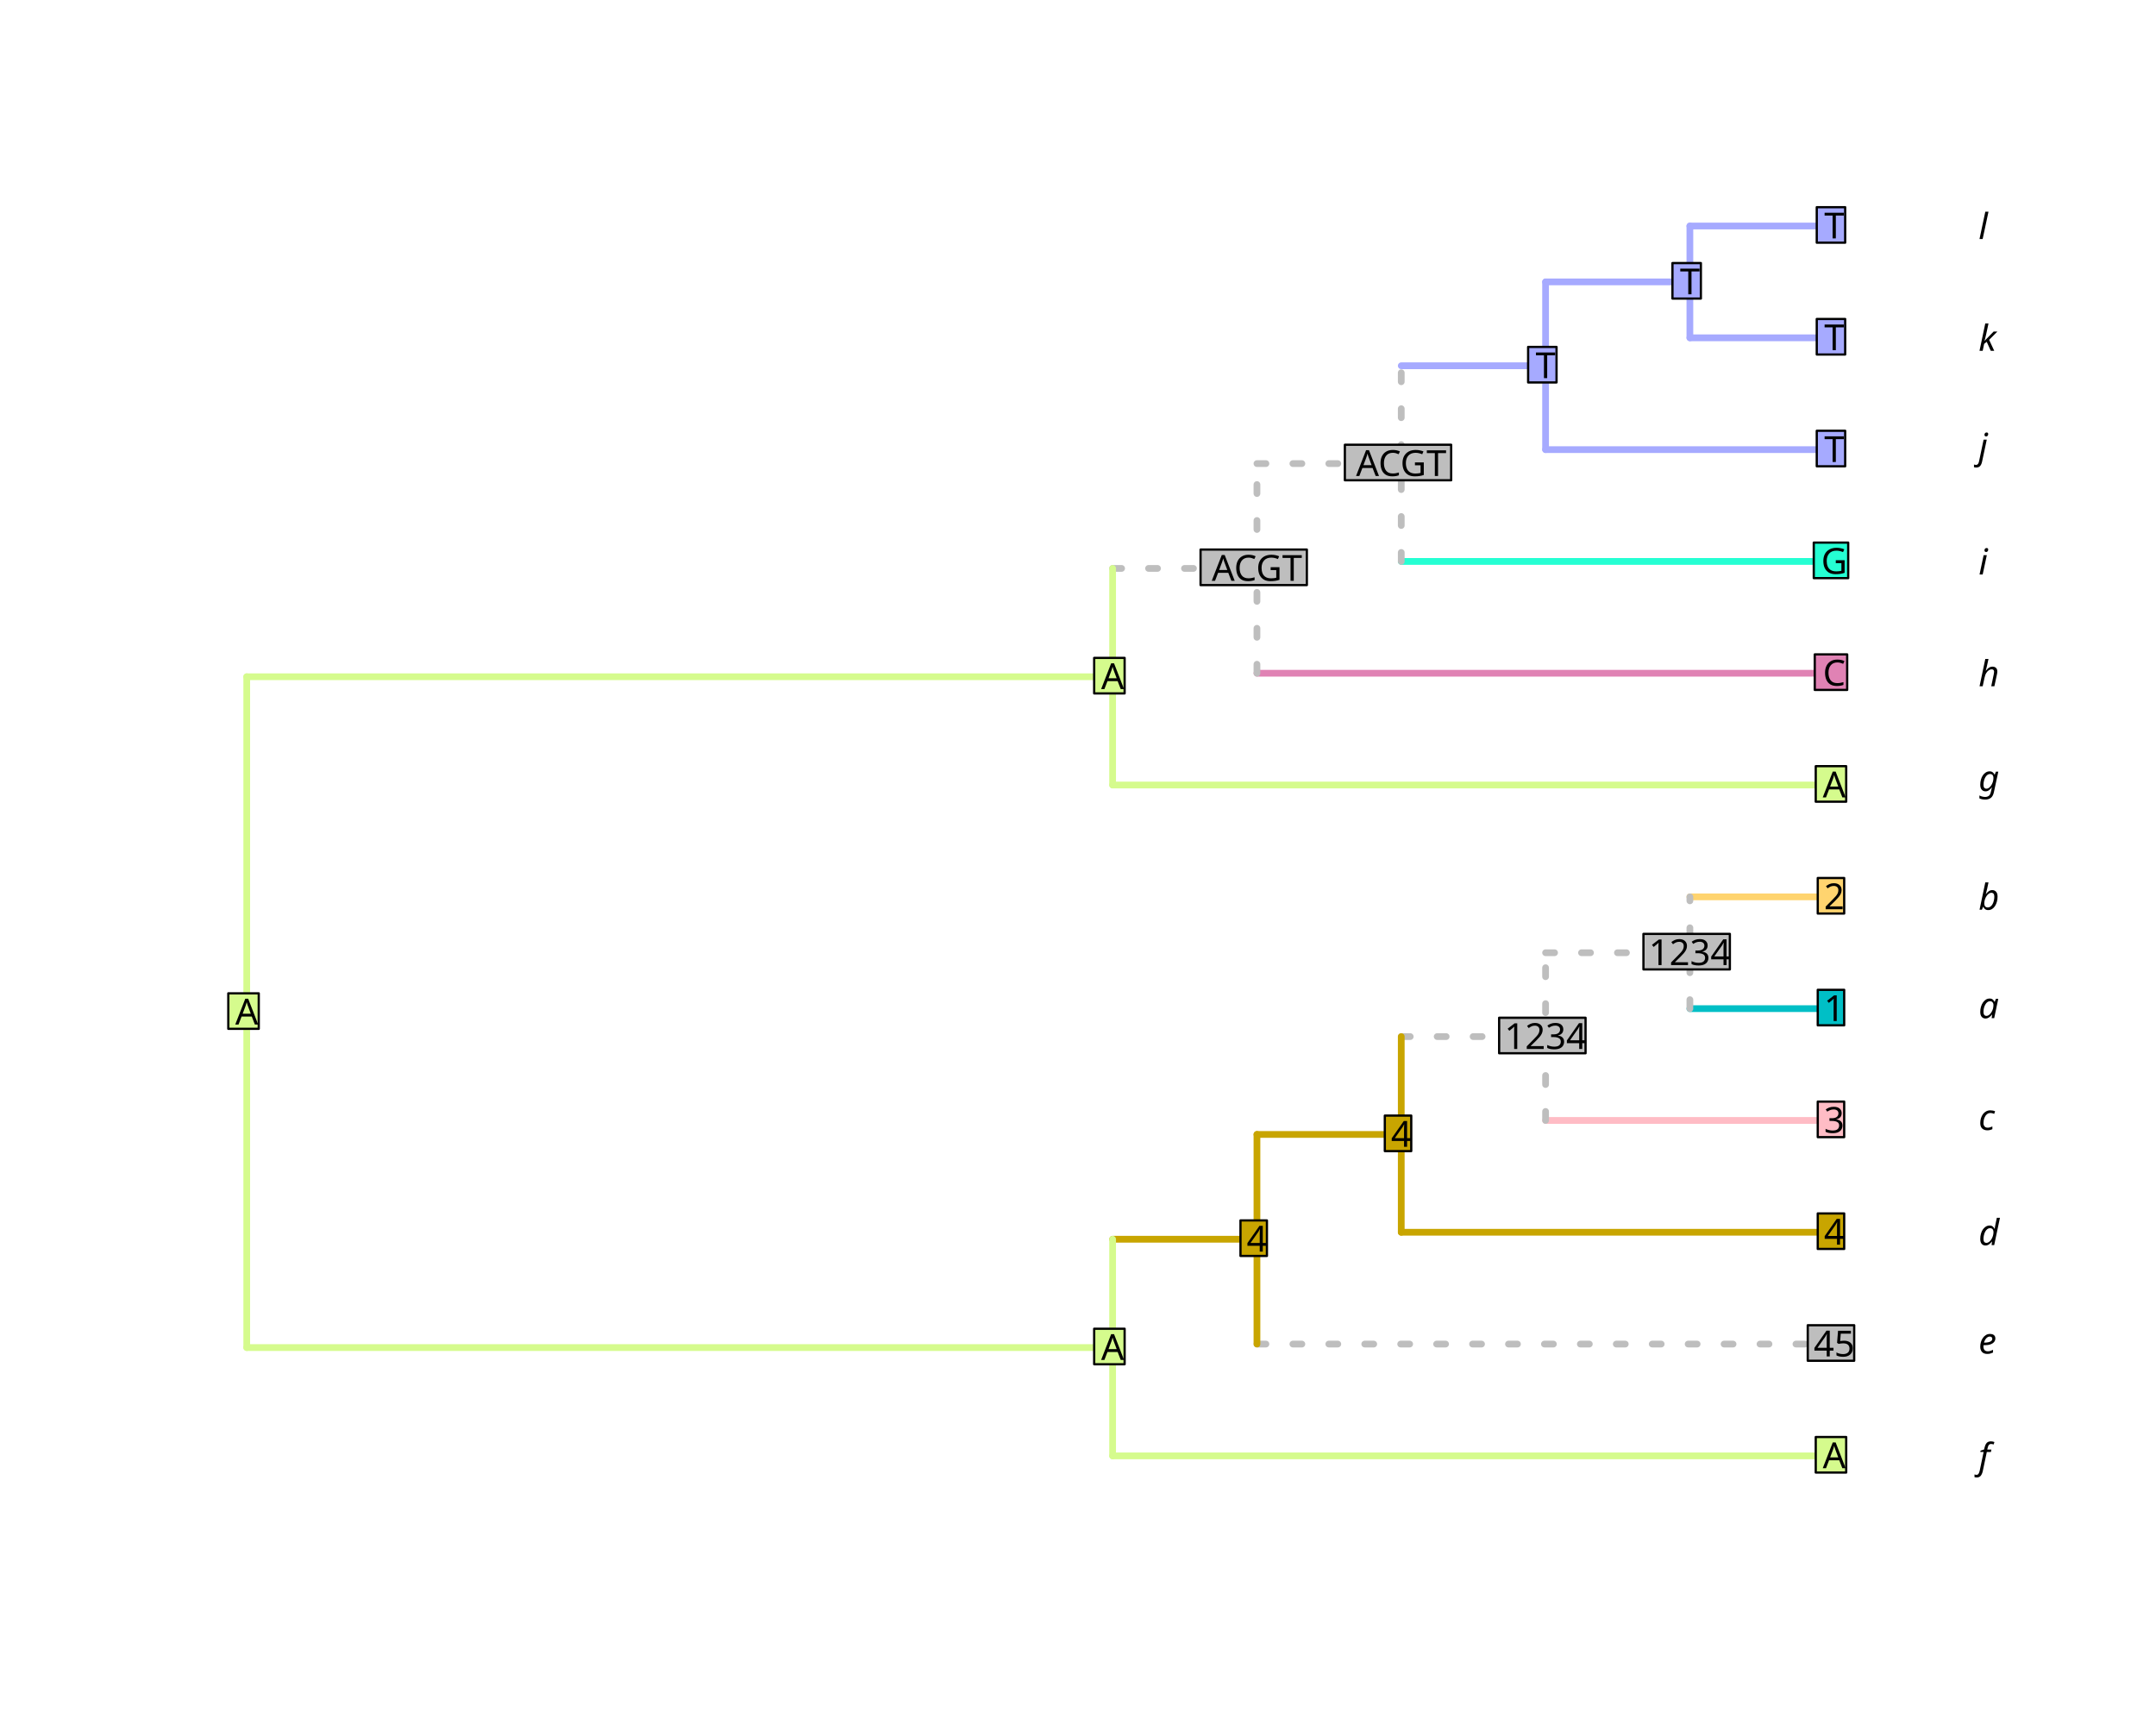
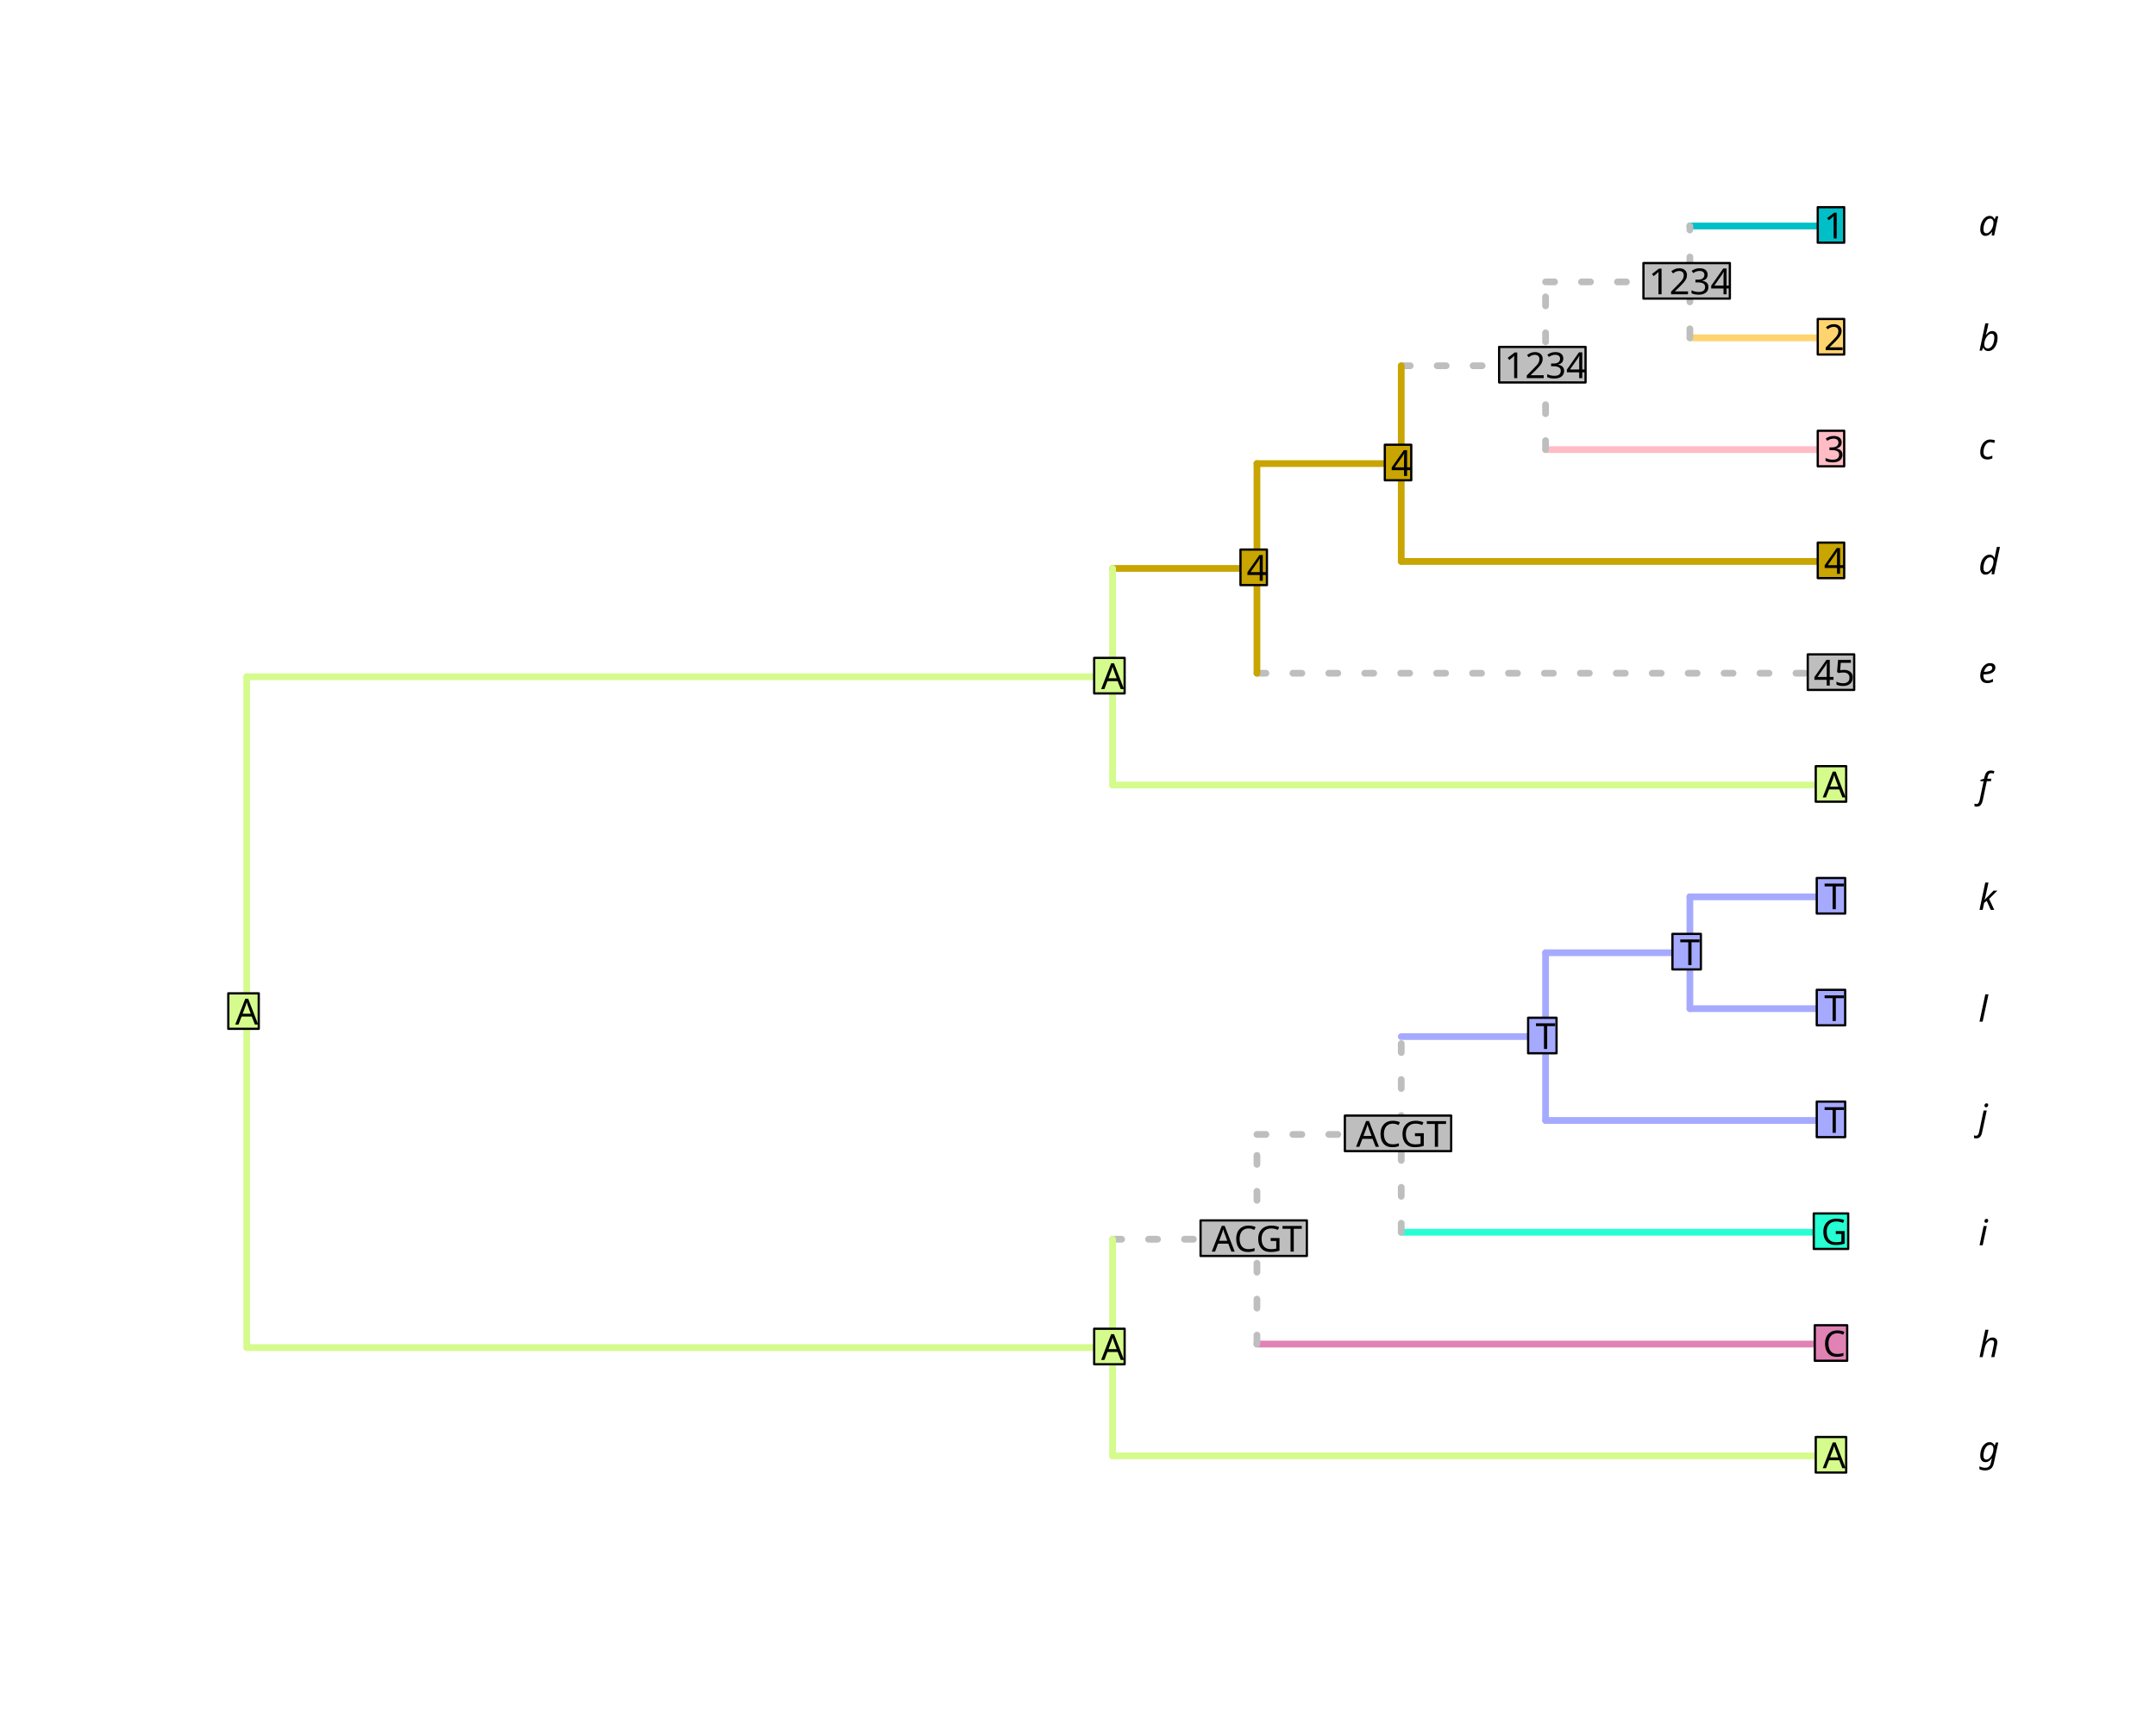
<svg xmlns="http://www.w3.org/2000/svg" class="svglite" data-engine-version="2.0" width="720.00pt" height="576.00pt" viewBox="0 0 720.00 576.00">
  <defs>
    <style type="text/css">
    .svglite line, .svglite polyline, .svglite polygon, .svglite path, .svglite rect, .svglite circle {
      fill: none;
      stroke: #000000;
      stroke-linecap: round;
      stroke-linejoin: round;
      stroke-miterlimit: 10.00;
    }
  </style>
  </defs>
  <rect width="100%" height="100%" style="stroke: none; fill: #FFFFFF;" />
  <defs>
    <clipPath id="cpMC4wMHw3MjAuMDB8MC4wMHw1NzYuMDA=">
      <rect x="0.00" y="0.00" width="720.00" height="576.00" />
    </clipPath>
  </defs>
  <g clip-path="url(#cpMC4wMHw3MjAuMDB8MC4wMHw1NzYuMDA=)">
</g>
  <defs>
    <clipPath id="cpNTkuMDR8Njg5Ljc2fDU5LjA0fDUwMi41Ng==">
      <rect x="59.04" y="59.04" width="630.72" height="443.52" />
    </clipPath>
  </defs>
  <g clip-path="url(#cpNTkuMDR8Njg5Ljc2fDU5LjA0fDUwMi41Ng==)">
    <line x1="82.40" y1="449.97" x2="371.56" y2="449.97" style="stroke-width: 2.25; stroke: #D5FB8D;" />
    <line x1="371.56" y1="486.13" x2="612.54" y2="486.13" style="stroke-width: 2.25; stroke: #D5FB8D;" />
-     <line x1="371.56" y1="413.80" x2="419.76" y2="413.80" style="stroke-width: 2.25; stroke: #C8A500;" />
-     <line x1="419.76" y1="448.80" x2="612.54" y2="448.80" style="stroke-width: 2.25; stroke: #BEBEBE; stroke-dasharray: 3.00,9.00;" />
-     <line x1="419.76" y1="378.80" x2="467.95" y2="378.80" style="stroke-width: 2.25; stroke: #C8A500;" />
-     <line x1="467.95" y1="411.47" x2="612.54" y2="411.47" style="stroke-width: 2.25; stroke: #C8A500;" />
-     <line x1="467.95" y1="346.13" x2="516.15" y2="346.13" style="stroke-width: 2.25; stroke: #BEBEBE; stroke-dasharray: 3.00,9.00;" />
-     <line x1="516.15" y1="374.13" x2="612.54" y2="374.13" style="stroke-width: 2.25; stroke: #FFBCC5;" />
-     <line x1="516.15" y1="318.13" x2="564.34" y2="318.13" style="stroke-width: 2.25; stroke: #BEBEBE; stroke-dasharray: 3.00,9.00;" />
-     <line x1="564.34" y1="336.80" x2="612.54" y2="336.80" style="stroke-width: 2.25; stroke: #00BFC6;" />
-     <line x1="564.34" y1="299.47" x2="612.54" y2="299.47" style="stroke-width: 2.25; stroke: #FFD46F;" />
+     <line x1="371.56" y1="413.80" x2="419.76" y2="413.80" style="stroke-width: 2.25; stroke: #BEBEBE; stroke-dasharray: 3.00,9.00;" />
+     <line x1="419.76" y1="448.80" x2="612.54" y2="448.80" style="stroke-width: 2.25; stroke: #E082B4;" />
+     <line x1="419.76" y1="378.80" x2="467.95" y2="378.80" style="stroke-width: 2.25; stroke: #BEBEBE; stroke-dasharray: 3.00,9.00;" />
+     <line x1="467.95" y1="411.47" x2="612.54" y2="411.47" style="stroke-width: 2.25; stroke: #25FFD3;" />
+     <line x1="467.95" y1="346.13" x2="516.15" y2="346.13" style="stroke-width: 2.25; stroke: #A6AAFF;" />
+     <line x1="516.15" y1="374.13" x2="612.54" y2="374.13" style="stroke-width: 2.25; stroke: #A6AAFF;" />
+     <line x1="516.15" y1="318.13" x2="564.34" y2="318.13" style="stroke-width: 2.25; stroke: #A6AAFF;" />
+     <line x1="564.34" y1="336.80" x2="612.54" y2="336.80" style="stroke-width: 2.25; stroke: #A6AAFF;" />
+     <line x1="564.34" y1="299.47" x2="612.54" y2="299.47" style="stroke-width: 2.25; stroke: #A6AAFF;" />
    <line x1="82.40" y1="225.97" x2="371.56" y2="225.97" style="stroke-width: 2.25; stroke: #D5FB8D;" />
    <line x1="371.56" y1="262.13" x2="612.54" y2="262.13" style="stroke-width: 2.25; stroke: #D5FB8D;" />
-     <line x1="371.56" y1="189.80" x2="419.76" y2="189.80" style="stroke-width: 2.25; stroke: #BEBEBE; stroke-dasharray: 3.00,9.00;" />
-     <line x1="419.76" y1="224.80" x2="612.54" y2="224.80" style="stroke-width: 2.25; stroke: #E082B4;" />
-     <line x1="419.76" y1="154.80" x2="467.95" y2="154.80" style="stroke-width: 2.25; stroke: #BEBEBE; stroke-dasharray: 3.00,9.00;" />
-     <line x1="467.95" y1="187.47" x2="612.54" y2="187.47" style="stroke-width: 2.25; stroke: #25FFD3;" />
-     <line x1="467.95" y1="122.13" x2="516.15" y2="122.13" style="stroke-width: 2.25; stroke: #A6AAFF;" />
-     <line x1="516.15" y1="150.13" x2="612.54" y2="150.13" style="stroke-width: 2.25; stroke: #A6AAFF;" />
-     <line x1="516.15" y1="94.13" x2="564.34" y2="94.13" style="stroke-width: 2.25; stroke: #A6AAFF;" />
-     <line x1="564.34" y1="112.80" x2="612.54" y2="112.80" style="stroke-width: 2.25; stroke: #A6AAFF;" />
-     <line x1="564.34" y1="75.47" x2="612.54" y2="75.47" style="stroke-width: 2.25; stroke: #A6AAFF;" />
+     <line x1="371.56" y1="189.80" x2="419.76" y2="189.80" style="stroke-width: 2.25; stroke: #C8A500;" />
+     <line x1="419.76" y1="224.80" x2="612.54" y2="224.80" style="stroke-width: 2.25; stroke: #BEBEBE; stroke-dasharray: 3.00,9.00;" />
+     <line x1="419.76" y1="154.80" x2="467.95" y2="154.80" style="stroke-width: 2.25; stroke: #C8A500;" />
+     <line x1="467.95" y1="187.47" x2="612.54" y2="187.47" style="stroke-width: 2.25; stroke: #C8A500;" />
+     <line x1="467.95" y1="122.13" x2="516.15" y2="122.13" style="stroke-width: 2.25; stroke: #BEBEBE; stroke-dasharray: 3.00,9.00;" />
+     <line x1="516.15" y1="150.13" x2="612.54" y2="150.13" style="stroke-width: 2.25; stroke: #FFBCC5;" />
+     <line x1="516.15" y1="94.13" x2="564.34" y2="94.13" style="stroke-width: 2.25; stroke: #BEBEBE; stroke-dasharray: 3.00,9.00;" />
+     <line x1="564.34" y1="112.80" x2="612.54" y2="112.80" style="stroke-width: 2.25; stroke: #FFD46F;" />
+     <line x1="564.34" y1="75.47" x2="612.54" y2="75.47" style="stroke-width: 2.25; stroke: #00BFC6;" />
    <line x1="82.40" y1="449.97" x2="82.40" y2="225.97" style="stroke-width: 2.25; stroke: #D5FB8D;" />
+     <line x1="371.56" y1="262.13" x2="371.56" y2="189.80" style="stroke-width: 2.25; stroke: #D5FB8D;" />
+     <line x1="419.76" y1="224.80" x2="419.76" y2="154.80" style="stroke-width: 2.25; stroke: #C8A500;" />
+     <line x1="467.95" y1="187.47" x2="467.95" y2="122.13" style="stroke-width: 2.25; stroke: #C8A500;" />
+     <line x1="516.15" y1="150.13" x2="516.15" y2="94.13" style="stroke-width: 2.25; stroke: #BEBEBE; stroke-dasharray: 3.00,9.00;" />
+     <line x1="564.34" y1="112.80" x2="564.34" y2="75.47" style="stroke-width: 2.25; stroke: #BEBEBE; stroke-dasharray: 3.00,9.00;" />
    <line x1="371.56" y1="486.13" x2="371.56" y2="413.80" style="stroke-width: 2.25; stroke: #D5FB8D;" />
-     <line x1="419.76" y1="448.80" x2="419.76" y2="378.80" style="stroke-width: 2.25; stroke: #C8A500;" />
-     <line x1="467.95" y1="411.47" x2="467.95" y2="346.13" style="stroke-width: 2.25; stroke: #C8A500;" />
-     <line x1="516.15" y1="374.13" x2="516.15" y2="318.13" style="stroke-width: 2.25; stroke: #BEBEBE; stroke-dasharray: 3.00,9.00;" />
-     <line x1="564.34" y1="336.80" x2="564.34" y2="299.47" style="stroke-width: 2.25; stroke: #BEBEBE; stroke-dasharray: 3.00,9.00;" />
-     <line x1="371.56" y1="262.13" x2="371.56" y2="189.80" style="stroke-width: 2.25; stroke: #D5FB8D;" />
-     <line x1="419.76" y1="224.80" x2="419.76" y2="154.80" style="stroke-width: 2.25; stroke: #BEBEBE; stroke-dasharray: 3.00,9.00;" />
-     <line x1="467.95" y1="187.47" x2="467.95" y2="122.13" style="stroke-width: 2.25; stroke: #BEBEBE; stroke-dasharray: 3.00,9.00;" />
-     <line x1="516.15" y1="150.13" x2="516.15" y2="94.13" style="stroke-width: 2.25; stroke: #A6AAFF;" />
-     <line x1="564.34" y1="112.80" x2="564.34" y2="75.47" style="stroke-width: 2.25; stroke: #A6AAFF;" />
-     <text x="660.73" y="339.97" style="font-size: 12.00px; font-style: italic; font-family: sans;" textLength="6.67px" lengthAdjust="spacingAndGlyphs">a</text>
-     <text x="660.73" y="303.76" style="font-size: 12.00px; font-style: italic; font-family: sans;" textLength="6.67px" lengthAdjust="spacingAndGlyphs">b</text>
-     <text x="660.73" y="377.30" style="font-size: 12.00px; font-style: italic; font-family: sans;" textLength="6.00px" lengthAdjust="spacingAndGlyphs">c</text>
-     <text x="660.73" y="415.76" style="font-size: 12.00px; font-style: italic; font-family: sans;" textLength="6.67px" lengthAdjust="spacingAndGlyphs">d</text>
-     <text x="660.73" y="451.97" style="font-size: 12.00px; font-style: italic; font-family: sans;" textLength="6.67px" lengthAdjust="spacingAndGlyphs">e</text>
-     <text x="660.73" y="490.47" style="font-size: 12.00px; font-style: italic; font-family: sans;" textLength="3.33px" lengthAdjust="spacingAndGlyphs">f</text>
-     <text x="660.73" y="264.11" style="font-size: 12.00px; font-style: italic; font-family: sans;" textLength="6.67px" lengthAdjust="spacingAndGlyphs">g</text>
-     <text x="660.73" y="229.15" style="font-size: 12.00px; font-style: italic; font-family: sans;" textLength="6.67px" lengthAdjust="spacingAndGlyphs">h</text>
-     <text x="660.73" y="191.82" style="font-size: 12.00px; font-style: italic; font-family: sans;" textLength="2.66px" lengthAdjust="spacingAndGlyphs">i</text>
-     <text x="660.73" y="153.24" style="font-size: 12.00px; font-style: italic; font-family: sans;" textLength="2.66px" lengthAdjust="spacingAndGlyphs">j</text>
-     <text x="660.73" y="117.15" style="font-size: 12.00px; font-style: italic; font-family: sans;" textLength="6.00px" lengthAdjust="spacingAndGlyphs">k</text>
-     <text x="660.73" y="79.82" style="font-size: 12.00px; font-style: italic; font-family: sans;" textLength="2.66px" lengthAdjust="spacingAndGlyphs">l</text>
-     <rect x="607.04" y="330.51" width="8.83" height="11.86" style="stroke-width: 0.75; fill: #00BFC6;" />
-     <rect x="607.04" y="293.18" width="8.83" height="11.86" style="stroke-width: 0.75; fill: #FFD46F;" />
-     <rect x="607.04" y="367.84" width="8.83" height="11.86" style="stroke-width: 0.75; fill: #FFBCC5;" />
-     <rect x="607.04" y="405.18" width="8.83" height="11.86" style="stroke-width: 0.75; fill: #C8A500;" />
-     <rect x="603.70" y="442.51" width="15.51" height="11.86" style="stroke-width: 0.75; fill: #BEBEBE;" />
+     <line x1="419.76" y1="448.80" x2="419.76" y2="378.80" style="stroke-width: 2.25; stroke: #BEBEBE; stroke-dasharray: 3.00,9.00;" />
+     <line x1="467.95" y1="411.47" x2="467.95" y2="346.13" style="stroke-width: 2.25; stroke: #BEBEBE; stroke-dasharray: 3.00,9.00;" />
+     <line x1="516.15" y1="374.13" x2="516.15" y2="318.13" style="stroke-width: 2.25; stroke: #A6AAFF;" />
+     <line x1="564.34" y1="336.80" x2="564.34" y2="299.47" style="stroke-width: 2.25; stroke: #A6AAFF;" />
+     <text x="660.73" y="78.64" style="font-size: 12.00px; font-style: italic; font-family: sans;" textLength="6.67px" lengthAdjust="spacingAndGlyphs">a</text>
+     <text x="660.73" y="117.09" style="font-size: 12.00px; font-style: italic; font-family: sans;" textLength="6.67px" lengthAdjust="spacingAndGlyphs">b</text>
+     <text x="660.73" y="153.30" style="font-size: 12.00px; font-style: italic; font-family: sans;" textLength="6.00px" lengthAdjust="spacingAndGlyphs">c</text>
+     <text x="660.73" y="191.76" style="font-size: 12.00px; font-style: italic; font-family: sans;" textLength="6.67px" lengthAdjust="spacingAndGlyphs">d</text>
+     <text x="660.73" y="227.97" style="font-size: 12.00px; font-style: italic; font-family: sans;" textLength="6.67px" lengthAdjust="spacingAndGlyphs">e</text>
+     <text x="660.73" y="266.47" style="font-size: 12.00px; font-style: italic; font-family: sans;" textLength="3.33px" lengthAdjust="spacingAndGlyphs">f</text>
+     <text x="660.73" y="488.11" style="font-size: 12.00px; font-style: italic; font-family: sans;" textLength="6.67px" lengthAdjust="spacingAndGlyphs">g</text>
+     <text x="660.73" y="453.15" style="font-size: 12.00px; font-style: italic; font-family: sans;" textLength="6.67px" lengthAdjust="spacingAndGlyphs">h</text>
+     <text x="660.73" y="415.82" style="font-size: 12.00px; font-style: italic; font-family: sans;" textLength="2.66px" lengthAdjust="spacingAndGlyphs">i</text>
+     <text x="660.73" y="377.24" style="font-size: 12.00px; font-style: italic; font-family: sans;" textLength="2.66px" lengthAdjust="spacingAndGlyphs">j</text>
+     <text x="660.73" y="303.82" style="font-size: 12.00px; font-style: italic; font-family: sans;" textLength="6.00px" lengthAdjust="spacingAndGlyphs">k</text>
+     <text x="660.73" y="341.15" style="font-size: 12.00px; font-style: italic; font-family: sans;" textLength="2.66px" lengthAdjust="spacingAndGlyphs">l</text>
+     <rect x="607.04" y="69.18" width="8.83" height="11.86" style="stroke-width: 0.75; fill: #00BFC6;" />
+     <rect x="607.04" y="106.51" width="8.83" height="11.86" style="stroke-width: 0.75; fill: #FFD46F;" />
+     <rect x="607.04" y="143.84" width="8.83" height="11.86" style="stroke-width: 0.75; fill: #FFBCC5;" />
+     <rect x="607.04" y="181.18" width="8.83" height="11.86" style="stroke-width: 0.75; fill: #C8A500;" />
+     <rect x="603.70" y="218.51" width="15.51" height="11.86" style="stroke-width: 0.75; fill: #BEBEBE;" />
+     <rect x="606.37" y="255.84" width="10.17" height="11.86" style="stroke-width: 0.75; fill: #D5FB8D;" />
    <rect x="606.37" y="479.84" width="10.17" height="11.86" style="stroke-width: 0.75; fill: #D5FB8D;" />
-     <rect x="606.37" y="255.84" width="10.17" height="11.86" style="stroke-width: 0.75; fill: #D5FB8D;" />
-     <rect x="606.04" y="218.51" width="10.83" height="11.86" style="stroke-width: 0.75; fill: #E082B4;" />
-     <rect x="605.71" y="181.18" width="11.50" height="11.86" style="stroke-width: 0.75; fill: #25FFD3;" />
-     <rect x="606.71" y="143.84" width="9.49" height="11.86" style="stroke-width: 0.75; fill: #A6AAFF;" />
-     <rect x="606.71" y="106.51" width="9.49" height="11.86" style="stroke-width: 0.75; fill: #A6AAFF;" />
-     <rect x="606.71" y="69.18" width="9.49" height="11.86" style="stroke-width: 0.75; fill: #A6AAFF;" />
+     <rect x="606.04" y="442.51" width="10.83" height="11.86" style="stroke-width: 0.75; fill: #E082B4;" />
+     <rect x="605.71" y="405.18" width="11.50" height="11.86" style="stroke-width: 0.75; fill: #25FFD3;" />
+     <rect x="606.71" y="367.84" width="9.49" height="11.86" style="stroke-width: 0.75; fill: #A6AAFF;" />
+     <rect x="606.71" y="293.18" width="9.49" height="11.86" style="stroke-width: 0.75; fill: #A6AAFF;" />
+     <rect x="606.71" y="330.51" width="9.49" height="11.86" style="stroke-width: 0.75; fill: #A6AAFF;" />
    <rect x="76.24" y="331.68" width="10.17" height="11.86" style="stroke-width: 0.75; fill: #D5FB8D;" />
+     <rect x="365.40" y="219.68" width="10.17" height="11.86" style="stroke-width: 0.75; fill: #D5FB8D;" />
+     <rect x="414.26" y="183.51" width="8.83" height="11.86" style="stroke-width: 0.75; fill: #C8A500;" />
+     <rect x="462.46" y="148.51" width="8.83" height="11.86" style="stroke-width: 0.75; fill: #C8A500;" />
+     <rect x="500.64" y="115.84" width="28.86" height="11.86" style="stroke-width: 0.75; fill: #BEBEBE;" />
+     <rect x="548.83" y="87.84" width="28.86" height="11.86" style="stroke-width: 0.75; fill: #BEBEBE;" />
    <rect x="365.40" y="443.68" width="10.17" height="11.86" style="stroke-width: 0.75; fill: #D5FB8D;" />
-     <rect x="414.26" y="407.51" width="8.83" height="11.86" style="stroke-width: 0.75; fill: #C8A500;" />
-     <rect x="462.46" y="372.51" width="8.83" height="11.86" style="stroke-width: 0.75; fill: #C8A500;" />
-     <rect x="500.64" y="339.84" width="28.86" height="11.86" style="stroke-width: 0.75; fill: #BEBEBE;" />
-     <rect x="548.83" y="311.84" width="28.86" height="11.86" style="stroke-width: 0.75; fill: #BEBEBE;" />
-     <rect x="365.40" y="219.68" width="10.17" height="11.86" style="stroke-width: 0.75; fill: #D5FB8D;" />
-     <rect x="400.93" y="183.51" width="35.50" height="11.86" style="stroke-width: 0.75; fill: #BEBEBE;" />
-     <rect x="449.12" y="148.51" width="35.50" height="11.86" style="stroke-width: 0.75; fill: #BEBEBE;" />
-     <rect x="510.32" y="115.84" width="9.49" height="11.86" style="stroke-width: 0.75; fill: #A6AAFF;" />
-     <rect x="558.52" y="87.84" width="9.49" height="11.86" style="stroke-width: 0.75; fill: #A6AAFF;" />
-     <text x="612.54" y="340.93" text-anchor="middle" style="font-size: 12.00px; font-family: sans;" textLength="6.67px" lengthAdjust="spacingAndGlyphs">1</text>
-     <text x="612.54" y="303.60" text-anchor="middle" style="font-size: 12.00px; font-family: sans;" textLength="6.67px" lengthAdjust="spacingAndGlyphs">2</text>
-     <text x="612.54" y="378.26" text-anchor="middle" style="font-size: 12.00px; font-family: sans;" textLength="6.67px" lengthAdjust="spacingAndGlyphs">3</text>
-     <text x="612.54" y="415.60" text-anchor="middle" style="font-size: 12.00px; font-family: sans;" textLength="6.67px" lengthAdjust="spacingAndGlyphs">4</text>
-     <text x="612.54" y="452.93" text-anchor="middle" style="font-size: 12.00px; font-family: sans;" textLength="13.35px" lengthAdjust="spacingAndGlyphs">45</text>
+     <rect x="400.93" y="407.51" width="35.50" height="11.86" style="stroke-width: 0.75; fill: #BEBEBE;" />
+     <rect x="449.12" y="372.51" width="35.50" height="11.86" style="stroke-width: 0.75; fill: #BEBEBE;" />
+     <rect x="510.32" y="339.84" width="9.49" height="11.86" style="stroke-width: 0.75; fill: #A6AAFF;" />
+     <rect x="558.52" y="311.84" width="9.49" height="11.86" style="stroke-width: 0.75; fill: #A6AAFF;" />
+     <text x="612.54" y="79.60" text-anchor="middle" style="font-size: 12.00px; font-family: sans;" textLength="6.67px" lengthAdjust="spacingAndGlyphs">1</text>
+     <text x="612.54" y="116.93" text-anchor="middle" style="font-size: 12.00px; font-family: sans;" textLength="6.67px" lengthAdjust="spacingAndGlyphs">2</text>
+     <text x="612.54" y="154.26" text-anchor="middle" style="font-size: 12.00px; font-family: sans;" textLength="6.67px" lengthAdjust="spacingAndGlyphs">3</text>
+     <text x="612.54" y="191.60" text-anchor="middle" style="font-size: 12.00px; font-family: sans;" textLength="6.67px" lengthAdjust="spacingAndGlyphs">4</text>
+     <text x="612.54" y="228.93" text-anchor="middle" style="font-size: 12.00px; font-family: sans;" textLength="13.35px" lengthAdjust="spacingAndGlyphs">45</text>
+     <text x="612.54" y="266.26" text-anchor="middle" style="font-size: 12.00px; font-family: sans;" textLength="8.01px" lengthAdjust="spacingAndGlyphs">A</text>
    <text x="612.54" y="490.26" text-anchor="middle" style="font-size: 12.00px; font-family: sans;" textLength="8.01px" lengthAdjust="spacingAndGlyphs">A</text>
-     <text x="612.54" y="266.26" text-anchor="middle" style="font-size: 12.00px; font-family: sans;" textLength="8.01px" lengthAdjust="spacingAndGlyphs">A</text>
-     <text x="612.54" y="228.93" text-anchor="middle" style="font-size: 12.00px; font-family: sans;" textLength="8.67px" lengthAdjust="spacingAndGlyphs">C</text>
-     <text x="612.54" y="191.60" text-anchor="middle" style="font-size: 12.00px; font-family: sans;" textLength="9.34px" lengthAdjust="spacingAndGlyphs">G</text>
-     <text x="612.54" y="154.26" text-anchor="middle" style="font-size: 12.00px; font-family: sans;" textLength="7.33px" lengthAdjust="spacingAndGlyphs">T</text>
-     <text x="612.54" y="116.93" text-anchor="middle" style="font-size: 12.00px; font-family: sans;" textLength="7.33px" lengthAdjust="spacingAndGlyphs">T</text>
-     <text x="612.54" y="79.60" text-anchor="middle" style="font-size: 12.00px; font-family: sans;" textLength="7.33px" lengthAdjust="spacingAndGlyphs">T</text>
+     <text x="612.54" y="452.93" text-anchor="middle" style="font-size: 12.00px; font-family: sans;" textLength="8.67px" lengthAdjust="spacingAndGlyphs">C</text>
+     <text x="612.54" y="415.60" text-anchor="middle" style="font-size: 12.00px; font-family: sans;" textLength="9.34px" lengthAdjust="spacingAndGlyphs">G</text>
+     <text x="612.54" y="378.26" text-anchor="middle" style="font-size: 12.00px; font-family: sans;" textLength="7.33px" lengthAdjust="spacingAndGlyphs">T</text>
+     <text x="612.54" y="303.60" text-anchor="middle" style="font-size: 12.00px; font-family: sans;" textLength="7.33px" lengthAdjust="spacingAndGlyphs">T</text>
+     <text x="612.54" y="340.93" text-anchor="middle" style="font-size: 12.00px; font-family: sans;" textLength="7.33px" lengthAdjust="spacingAndGlyphs">T</text>
    <text x="82.40" y="342.10" text-anchor="middle" style="font-size: 12.00px; font-family: sans;" textLength="8.01px" lengthAdjust="spacingAndGlyphs">A</text>
+     <text x="371.56" y="230.10" text-anchor="middle" style="font-size: 12.00px; font-family: sans;" textLength="8.01px" lengthAdjust="spacingAndGlyphs">A</text>
+     <text x="419.76" y="193.93" text-anchor="middle" style="font-size: 12.00px; font-family: sans;" textLength="6.67px" lengthAdjust="spacingAndGlyphs">4</text>
+     <text x="467.95" y="158.93" text-anchor="middle" style="font-size: 12.00px; font-family: sans;" textLength="6.67px" lengthAdjust="spacingAndGlyphs">4</text>
+     <text x="516.15" y="126.26" text-anchor="middle" style="font-size: 12.00px; font-family: sans;" textLength="26.70px" lengthAdjust="spacingAndGlyphs">1234</text>
+     <text x="564.34" y="98.26" text-anchor="middle" style="font-size: 12.00px; font-family: sans;" textLength="26.70px" lengthAdjust="spacingAndGlyphs">1234</text>
    <text x="371.56" y="454.10" text-anchor="middle" style="font-size: 12.00px; font-family: sans;" textLength="8.01px" lengthAdjust="spacingAndGlyphs">A</text>
-     <text x="419.76" y="417.93" text-anchor="middle" style="font-size: 12.00px; font-family: sans;" textLength="6.67px" lengthAdjust="spacingAndGlyphs">4</text>
-     <text x="467.95" y="382.93" text-anchor="middle" style="font-size: 12.00px; font-family: sans;" textLength="6.67px" lengthAdjust="spacingAndGlyphs">4</text>
-     <text x="516.15" y="350.26" text-anchor="middle" style="font-size: 12.00px; font-family: sans;" textLength="26.70px" lengthAdjust="spacingAndGlyphs">1234</text>
-     <text x="564.34" y="322.26" text-anchor="middle" style="font-size: 12.00px; font-family: sans;" textLength="26.70px" lengthAdjust="spacingAndGlyphs">1234</text>
-     <text x="371.56" y="230.10" text-anchor="middle" style="font-size: 12.00px; font-family: sans;" textLength="8.01px" lengthAdjust="spacingAndGlyphs">A</text>
-     <text x="419.76" y="193.93" text-anchor="middle" style="font-size: 12.00px; font-family: sans;" textLength="33.34px" lengthAdjust="spacingAndGlyphs">ACGT</text>
-     <text x="467.95" y="158.93" text-anchor="middle" style="font-size: 12.00px; font-family: sans;" textLength="33.34px" lengthAdjust="spacingAndGlyphs">ACGT</text>
-     <text x="516.15" y="126.26" text-anchor="middle" style="font-size: 12.00px; font-family: sans;" textLength="7.33px" lengthAdjust="spacingAndGlyphs">T</text>
-     <text x="564.34" y="98.26" text-anchor="middle" style="font-size: 12.00px; font-family: sans;" textLength="7.33px" lengthAdjust="spacingAndGlyphs">T</text>
+     <text x="419.76" y="417.93" text-anchor="middle" style="font-size: 12.00px; font-family: sans;" textLength="33.34px" lengthAdjust="spacingAndGlyphs">ACGT</text>
+     <text x="467.95" y="382.93" text-anchor="middle" style="font-size: 12.00px; font-family: sans;" textLength="33.34px" lengthAdjust="spacingAndGlyphs">ACGT</text>
+     <text x="516.15" y="350.26" text-anchor="middle" style="font-size: 12.00px; font-family: sans;" textLength="7.33px" lengthAdjust="spacingAndGlyphs">T</text>
+     <text x="564.34" y="322.26" text-anchor="middle" style="font-size: 12.00px; font-family: sans;" textLength="7.33px" lengthAdjust="spacingAndGlyphs">T</text>
  </g>
</svg>
